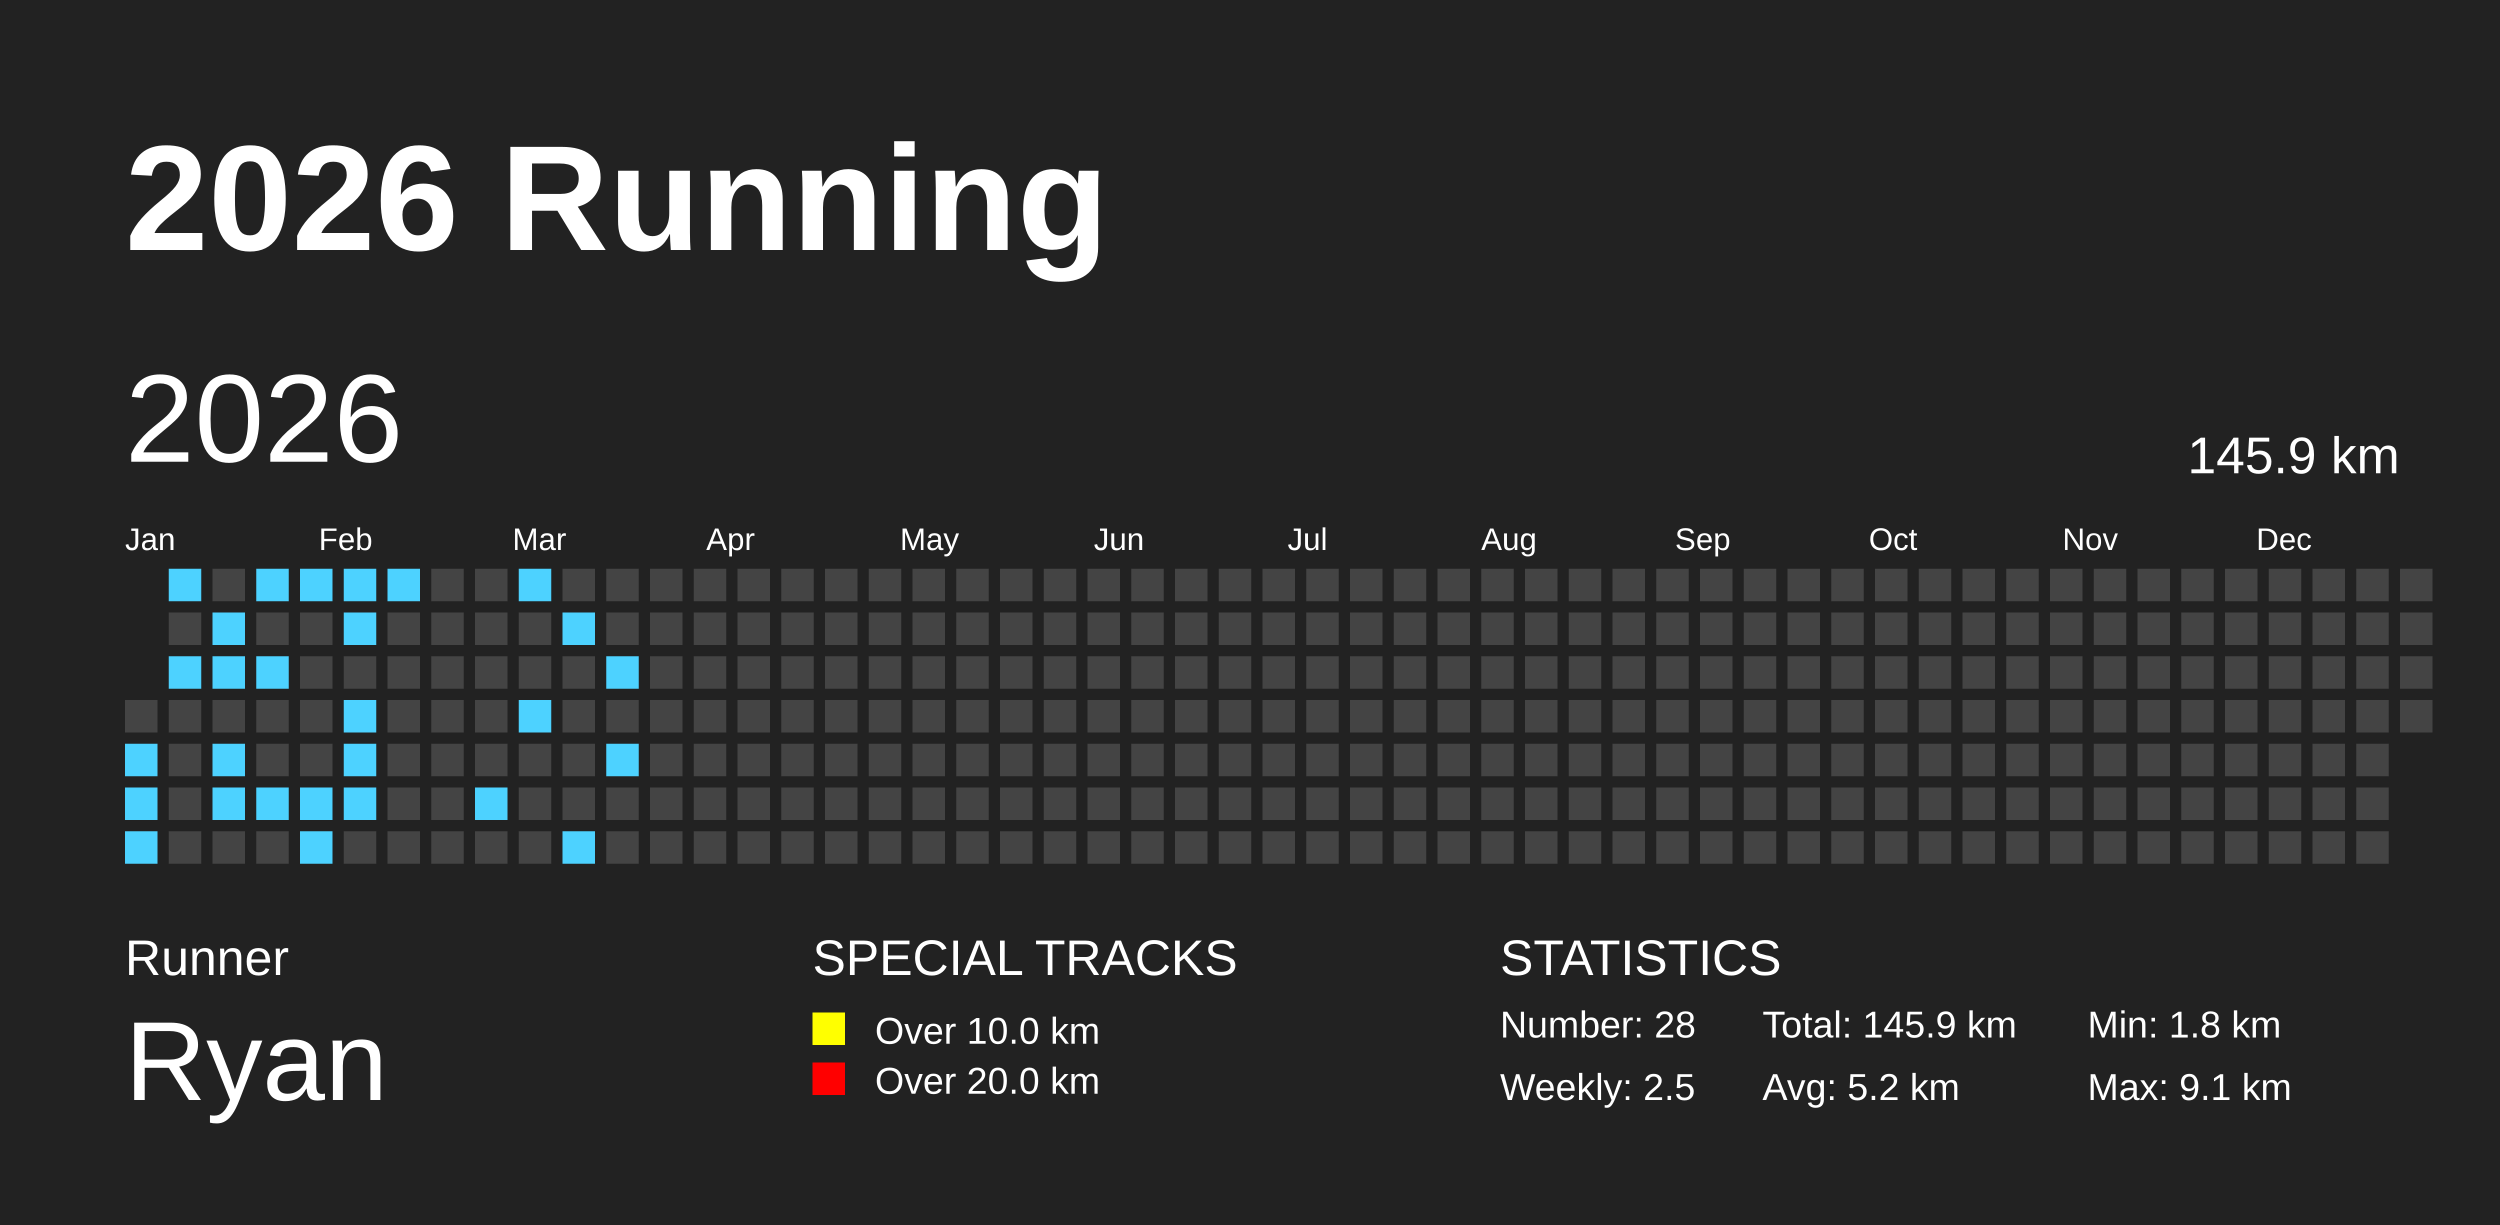
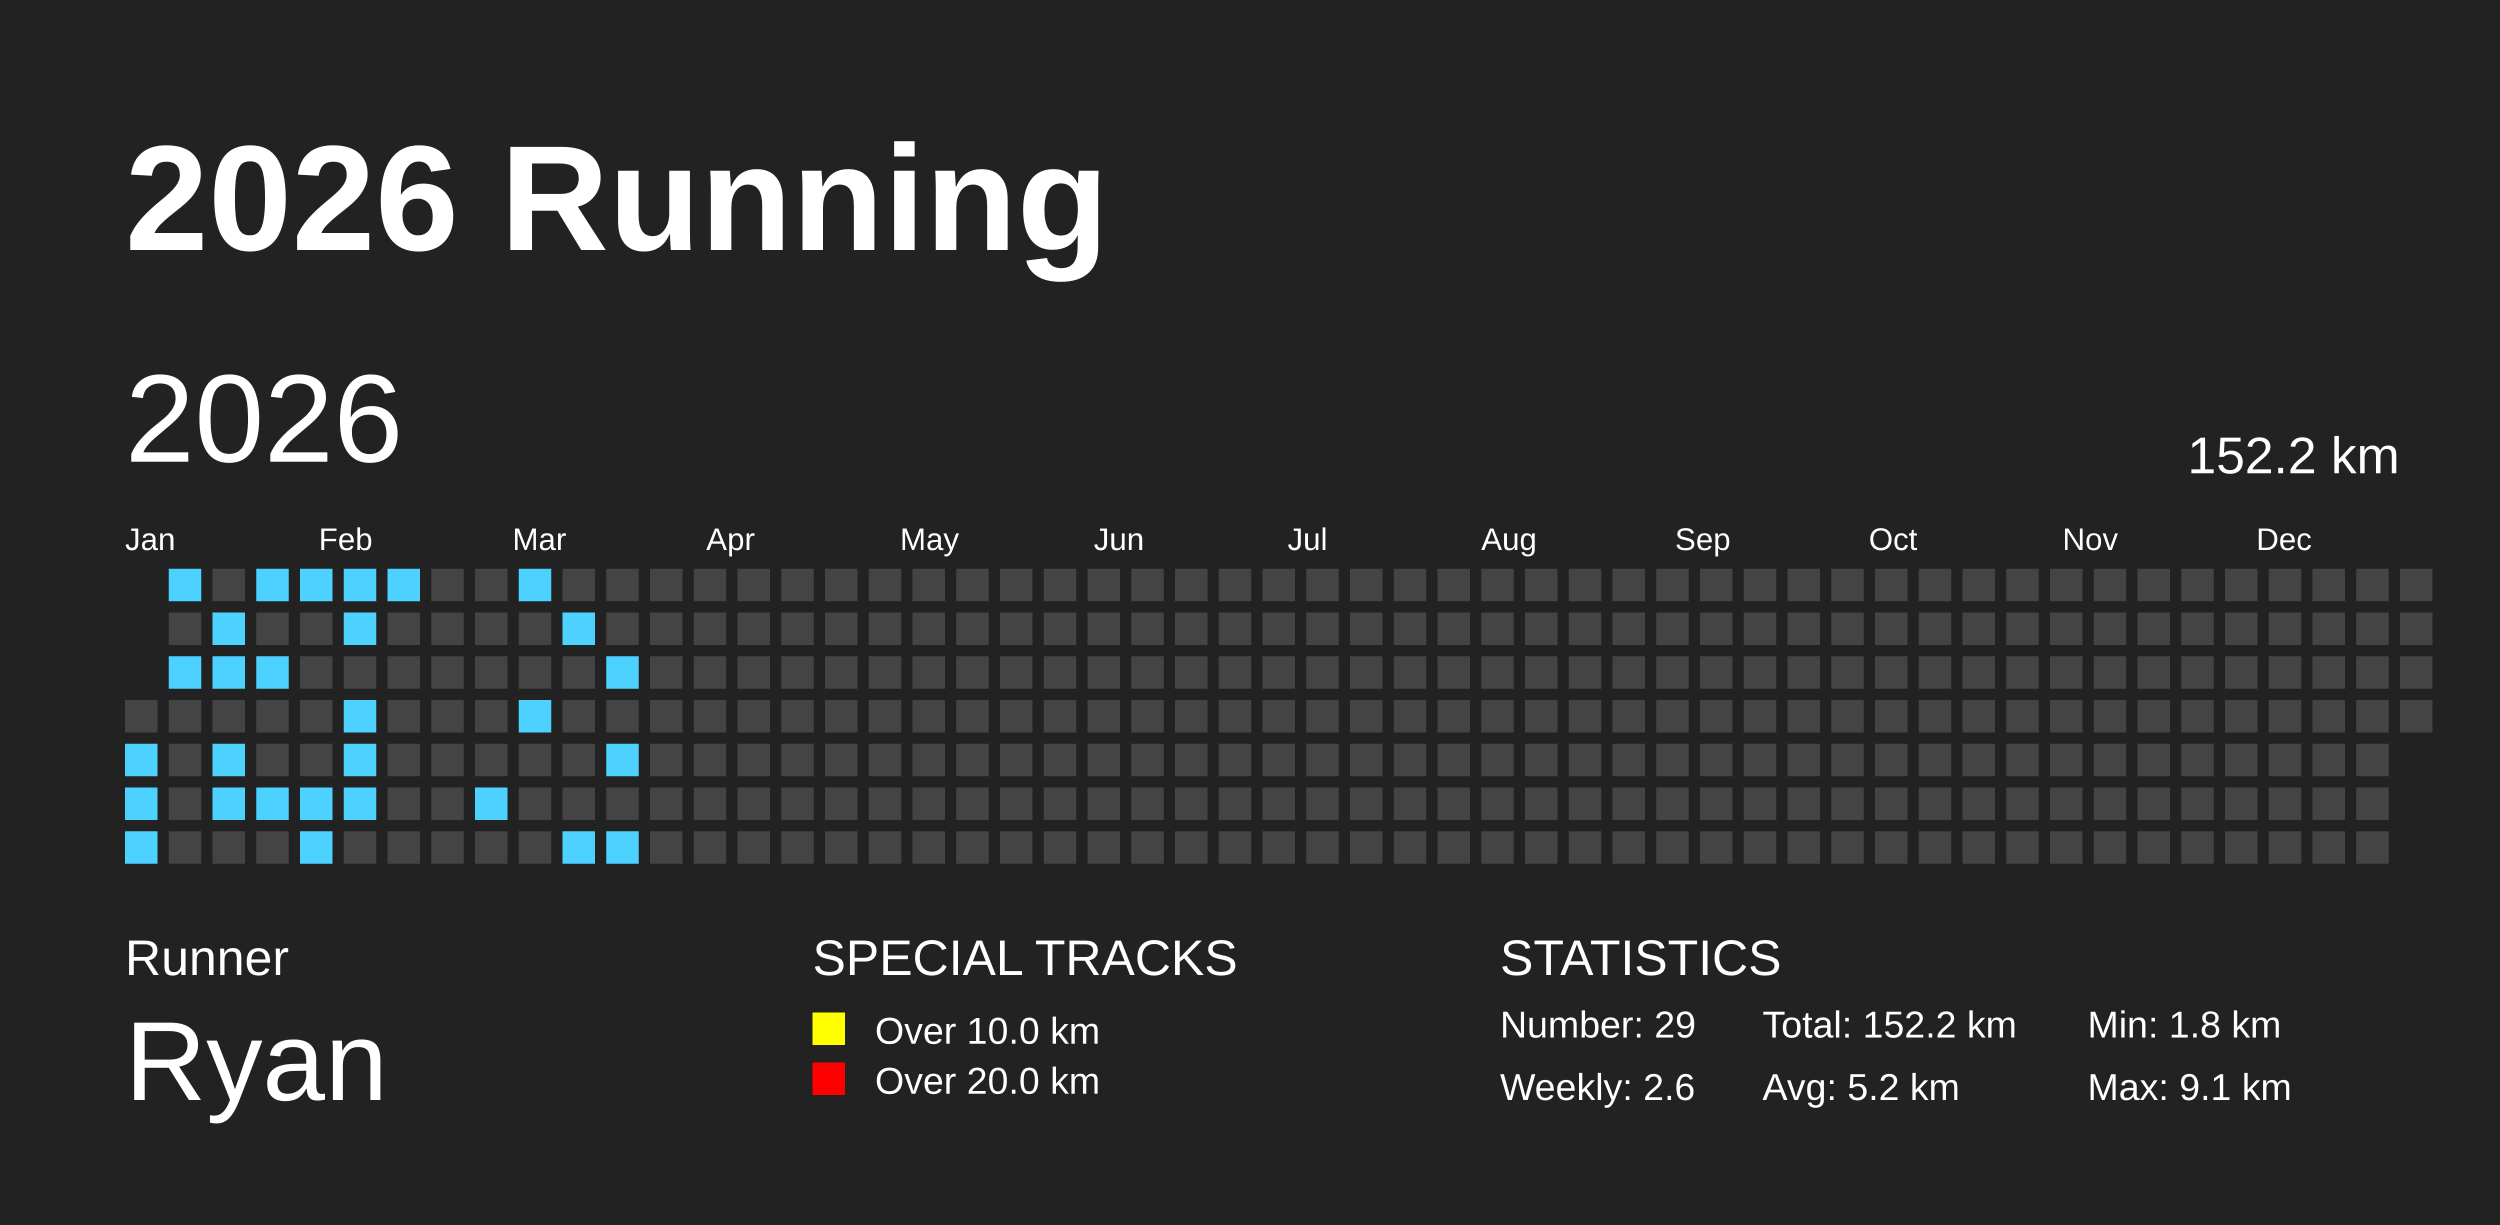
<svg xmlns="http://www.w3.org/2000/svg" baseProfile="full" height="98mm" version="1.1" viewBox="0,0,200,98" width="200mm">
  <defs />
  <rect fill="#222222" height="98" width="200" x="0" y="0" />
  <text fill="#FFFFFF" style="font-size:12px; font-family:Arial; font-weight:bold;" x="10" y="20">2026 Running</text>
  <text fill="#FFFFFF" style="font-size:4px; font-family:Arial" x="10" y="78">Runner</text>
  <text fill="#FFFFFF" style="font-size:9px; font-family:Arial" x="10" y="88">Ryan</text>
  <text fill="#FFFFFF" style="font-size:4px; font-family:Arial" x="65" y="78">SPECIAL TRACKS</text>
  <rect fill="yellow" height="2.6" width="2.6" x="65" y="81" />
  <text fill="#FFFFFF" style="font-size:3px; font-family:Arial" x="70" y="83.5">Over 10.0 km</text>
  <rect fill="red" height="2.6" width="2.6" x="65" y="85" />
  <text fill="#FFFFFF" style="font-size:3px; font-family:Arial" x="70" y="87.5">Over 20.0 km</text>
  <text fill="#FFFFFF" style="font-size:4px; font-family:Arial" x="120" y="78">STATISTICS</text>
-   <text fill="#FFFFFF" style="font-size:3px; font-family:Arial" x="120" y="83">Number: 28</text>
-   <text fill="#FFFFFF" style="font-size:3px; font-family:Arial" x="120" y="88">Weekly: 2.5</text>
-   <text fill="#FFFFFF" style="font-size:3px; font-family:Arial" x="141" y="83">Total: 145.9 km</text>
+   <text fill="#FFFFFF" style="font-size:3px; font-family:Arial" x="120" y="83">Number: 29</text>
+   <text fill="#FFFFFF" style="font-size:3px; font-family:Arial" x="120" y="88">Weekly: 2.6</text>
+   <text fill="#FFFFFF" style="font-size:3px; font-family:Arial" x="141" y="83">Total: 152.2 km</text>
  <text fill="#FFFFFF" style="font-size:3px; font-family:Arial" x="141" y="88">Avg: 5.2 km</text>
  <text fill="#FFFFFF" style="font-size:3px; font-family:Arial" x="167" y="83">Min: 1.8 km</text>
  <text fill="#FFFFFF" style="font-size:3px; font-family:Arial" x="167" y="88">Max: 9.1 km</text>
  <text dominant-baseline="hanging" fill="#FFFFFF" style="font-size:10.0px; font-family:Arial;" x="10" y="30">2026</text>
-   <text dominant-baseline="hanging" fill="#FFFFFF" style="font-size:4.125px; font-family:Arial;" x="175" y="35">145.9 km</text>
+   <text dominant-baseline="hanging" fill="#FFFFFF" style="font-size:4.125px; font-family:Arial;" x="175" y="35">152.2 km</text>
  <text fill="#FFFFFF" style="font-size:2.5px; font-family:Arial" x="10.0" y="44">Jan</text>
  <text fill="#FFFFFF" style="font-size:2.5px; font-family:Arial" x="25.5" y="44">Feb</text>
  <text fill="#FFFFFF" style="font-size:2.5px; font-family:Arial" x="41.0" y="44">Mar</text>
  <text fill="#FFFFFF" style="font-size:2.5px; font-family:Arial" x="56.5" y="44">Apr</text>
  <text fill="#FFFFFF" style="font-size:2.5px; font-family:Arial" x="72.0" y="44">May</text>
  <text fill="#FFFFFF" style="font-size:2.5px; font-family:Arial" x="87.5" y="44">Jun</text>
  <text fill="#FFFFFF" style="font-size:2.5px; font-family:Arial" x="103.0" y="44">Jul</text>
  <text fill="#FFFFFF" style="font-size:2.5px; font-family:Arial" x="118.5" y="44">Aug</text>
  <text fill="#FFFFFF" style="font-size:2.5px; font-family:Arial" x="134.0" y="44">Sep</text>
  <text fill="#FFFFFF" style="font-size:2.5px; font-family:Arial" x="149.5" y="44">Oct</text>
  <text fill="#FFFFFF" style="font-size:2.5px; font-family:Arial" x="165.0" y="44">Nov</text>
  <text fill="#FFFFFF" style="font-size:2.5px; font-family:Arial" x="180.5" y="44">Dec</text>
  <rect fill="#444444" height="2.6" width="2.6" x="10.0" y="56.0" />
  <rect fill="#4DD2FF" height="2.6" width="2.6" x="10.0" y="59.5" />
  <rect fill="#4DD2FF" height="2.6" width="2.6" x="10.0" y="63.0" />
  <rect fill="#4DD2FF" height="2.6" width="2.6" x="10.0" y="66.5" />
  <rect fill="#4DD2FF" height="2.6" width="2.6" x="13.5" y="45.5" />
  <rect fill="#444444" height="2.6" width="2.6" x="13.5" y="49.0" />
  <rect fill="#4DD2FF" height="2.6" width="2.6" x="13.5" y="52.5" />
  <rect fill="#444444" height="2.6" width="2.6" x="13.5" y="56.0" />
  <rect fill="#444444" height="2.6" width="2.6" x="13.5" y="59.5" />
  <rect fill="#444444" height="2.6" width="2.6" x="13.5" y="63.0" />
  <rect fill="#444444" height="2.6" width="2.6" x="13.5" y="66.5" />
  <rect fill="#444444" height="2.6" width="2.6" x="17.0" y="45.5" />
  <rect fill="#4DD2FF" height="2.6" width="2.6" x="17.0" y="49.0" />
  <rect fill="#4DD2FF" height="2.6" width="2.6" x="17.0" y="52.5" />
  <rect fill="#444444" height="2.6" width="2.6" x="17.0" y="56.0" />
  <rect fill="#4DD2FF" height="2.6" width="2.6" x="17.0" y="59.5" />
  <rect fill="#4DD2FF" height="2.6" width="2.6" x="17.0" y="63.0" />
  <rect fill="#444444" height="2.6" width="2.6" x="17.0" y="66.5" />
  <rect fill="#4DD2FF" height="2.6" width="2.6" x="20.5" y="45.5" />
  <rect fill="#444444" height="2.6" width="2.6" x="20.5" y="49.0" />
  <rect fill="#4DD2FF" height="2.6" width="2.6" x="20.5" y="52.5" />
  <rect fill="#444444" height="2.6" width="2.6" x="20.5" y="56.0" />
  <rect fill="#444444" height="2.6" width="2.6" x="20.5" y="59.5" />
  <rect fill="#4DD2FF" height="2.6" width="2.6" x="20.5" y="63.0" />
  <rect fill="#444444" height="2.6" width="2.6" x="20.5" y="66.5" />
  <rect fill="#4DD2FF" height="2.6" width="2.6" x="24.0" y="45.5" />
  <rect fill="#444444" height="2.6" width="2.6" x="24.0" y="49.0" />
  <rect fill="#444444" height="2.6" width="2.6" x="24.0" y="52.5" />
  <rect fill="#444444" height="2.6" width="2.6" x="24.0" y="56.0" />
  <rect fill="#444444" height="2.6" width="2.6" x="24.0" y="59.5" />
  <rect fill="#4DD2FF" height="2.6" width="2.6" x="24.0" y="63.0" />
  <rect fill="#4DD2FF" height="2.6" width="2.6" x="24.0" y="66.5" />
  <rect fill="#4DD2FF" height="2.6" width="2.6" x="27.5" y="45.5" />
  <rect fill="#4DD2FF" height="2.6" width="2.6" x="27.5" y="49.0" />
  <rect fill="#444444" height="2.6" width="2.6" x="27.5" y="52.5" />
  <rect fill="#4DD2FF" height="2.6" width="2.6" x="27.5" y="56.0" />
  <rect fill="#4DD2FF" height="2.6" width="2.6" x="27.5" y="59.5" />
  <rect fill="#4DD2FF" height="2.6" width="2.6" x="27.5" y="63.0" />
  <rect fill="#444444" height="2.6" width="2.6" x="27.5" y="66.5" />
  <rect fill="#4DD2FF" height="2.6" width="2.6" x="31.0" y="45.5" />
  <rect fill="#444444" height="2.6" width="2.6" x="31.0" y="49.0" />
  <rect fill="#444444" height="2.6" width="2.6" x="31.0" y="52.5" />
  <rect fill="#444444" height="2.6" width="2.6" x="31.0" y="56.0" />
  <rect fill="#444444" height="2.6" width="2.6" x="31.0" y="59.5" />
  <rect fill="#444444" height="2.6" width="2.6" x="31.0" y="63.0" />
  <rect fill="#444444" height="2.6" width="2.6" x="31.0" y="66.5" />
  <rect fill="#444444" height="2.6" width="2.6" x="34.5" y="45.5" />
  <rect fill="#444444" height="2.6" width="2.6" x="34.5" y="49.0" />
  <rect fill="#444444" height="2.6" width="2.6" x="34.5" y="52.5" />
  <rect fill="#444444" height="2.6" width="2.6" x="34.5" y="56.0" />
  <rect fill="#444444" height="2.6" width="2.6" x="34.5" y="59.5" />
  <rect fill="#444444" height="2.6" width="2.6" x="34.5" y="63.0" />
  <rect fill="#444444" height="2.6" width="2.6" x="34.5" y="66.5" />
  <rect fill="#444444" height="2.6" width="2.6" x="38.0" y="45.5" />
  <rect fill="#444444" height="2.6" width="2.6" x="38.0" y="49.0" />
  <rect fill="#444444" height="2.6" width="2.6" x="38.0" y="52.5" />
  <rect fill="#444444" height="2.6" width="2.6" x="38.0" y="56.0" />
  <rect fill="#444444" height="2.6" width="2.6" x="38.0" y="59.5" />
  <rect fill="#4DD2FF" height="2.6" width="2.6" x="38.0" y="63.0" />
  <rect fill="#444444" height="2.6" width="2.6" x="38.0" y="66.5" />
  <rect fill="#4DD2FF" height="2.6" width="2.6" x="41.5" y="45.5" />
  <rect fill="#444444" height="2.6" width="2.6" x="41.5" y="49.0" />
  <rect fill="#444444" height="2.6" width="2.6" x="41.5" y="52.5" />
  <rect fill="#4DD2FF" height="2.6" width="2.6" x="41.5" y="56.0" />
  <rect fill="#444444" height="2.6" width="2.6" x="41.5" y="59.5" />
  <rect fill="#444444" height="2.6" width="2.6" x="41.5" y="63.0" />
  <rect fill="#444444" height="2.6" width="2.6" x="41.5" y="66.5" />
  <rect fill="#444444" height="2.6" width="2.6" x="45.0" y="45.5" />
  <rect fill="#4DD2FF" height="2.6" width="2.6" x="45.0" y="49.0" />
  <rect fill="#444444" height="2.6" width="2.6" x="45.0" y="52.5" />
  <rect fill="#444444" height="2.6" width="2.6" x="45.0" y="56.0" />
  <rect fill="#444444" height="2.6" width="2.6" x="45.0" y="59.5" />
  <rect fill="#444444" height="2.6" width="2.6" x="45.0" y="63.0" />
  <rect fill="#4DD2FF" height="2.6" width="2.6" x="45.0" y="66.5" />
  <rect fill="#444444" height="2.6" width="2.6" x="48.5" y="45.5" />
  <rect fill="#444444" height="2.6" width="2.6" x="48.5" y="49.0" />
  <rect fill="#4DD2FF" height="2.6" width="2.6" x="48.5" y="52.5" />
  <rect fill="#444444" height="2.6" width="2.6" x="48.5" y="56.0" />
  <rect fill="#4DD2FF" height="2.6" width="2.6" x="48.5" y="59.5" />
  <rect fill="#444444" height="2.6" width="2.6" x="48.5" y="63.0" />
-   <rect fill="#444444" height="2.6" width="2.6" x="48.5" y="66.5" />
+   <rect fill="#4DD2FF" height="2.6" width="2.6" x="48.5" y="66.5" />
  <rect fill="#444444" height="2.6" width="2.6" x="52.0" y="45.5" />
  <rect fill="#444444" height="2.6" width="2.6" x="52.0" y="49.0" />
  <rect fill="#444444" height="2.6" width="2.6" x="52.0" y="52.5" />
  <rect fill="#444444" height="2.6" width="2.6" x="52.0" y="56.0" />
  <rect fill="#444444" height="2.6" width="2.6" x="52.0" y="59.5" />
  <rect fill="#444444" height="2.6" width="2.6" x="52.0" y="63.0" />
  <rect fill="#444444" height="2.6" width="2.6" x="52.0" y="66.5" />
  <rect fill="#444444" height="2.6" width="2.6" x="55.5" y="45.5" />
  <rect fill="#444444" height="2.6" width="2.6" x="55.5" y="49.0" />
  <rect fill="#444444" height="2.6" width="2.6" x="55.5" y="52.5" />
  <rect fill="#444444" height="2.6" width="2.6" x="55.5" y="56.0" />
  <rect fill="#444444" height="2.6" width="2.6" x="55.5" y="59.5" />
  <rect fill="#444444" height="2.6" width="2.6" x="55.5" y="63.0" />
  <rect fill="#444444" height="2.6" width="2.6" x="55.5" y="66.5" />
  <rect fill="#444444" height="2.6" width="2.6" x="59.0" y="45.5" />
  <rect fill="#444444" height="2.6" width="2.6" x="59.0" y="49.0" />
  <rect fill="#444444" height="2.6" width="2.6" x="59.0" y="52.5" />
  <rect fill="#444444" height="2.6" width="2.6" x="59.0" y="56.0" />
  <rect fill="#444444" height="2.6" width="2.6" x="59.0" y="59.5" />
  <rect fill="#444444" height="2.6" width="2.6" x="59.0" y="63.0" />
  <rect fill="#444444" height="2.6" width="2.6" x="59.0" y="66.5" />
  <rect fill="#444444" height="2.6" width="2.6" x="62.5" y="45.5" />
  <rect fill="#444444" height="2.6" width="2.6" x="62.5" y="49.0" />
  <rect fill="#444444" height="2.6" width="2.6" x="62.5" y="52.5" />
  <rect fill="#444444" height="2.6" width="2.6" x="62.5" y="56.0" />
  <rect fill="#444444" height="2.6" width="2.6" x="62.5" y="59.5" />
  <rect fill="#444444" height="2.6" width="2.6" x="62.5" y="63.0" />
  <rect fill="#444444" height="2.6" width="2.6" x="62.5" y="66.5" />
  <rect fill="#444444" height="2.6" width="2.6" x="66.0" y="45.5" />
  <rect fill="#444444" height="2.6" width="2.6" x="66.0" y="49.0" />
  <rect fill="#444444" height="2.6" width="2.6" x="66.0" y="52.5" />
  <rect fill="#444444" height="2.6" width="2.6" x="66.0" y="56.0" />
  <rect fill="#444444" height="2.6" width="2.6" x="66.0" y="59.5" />
  <rect fill="#444444" height="2.6" width="2.6" x="66.0" y="63.0" />
  <rect fill="#444444" height="2.6" width="2.6" x="66.0" y="66.5" />
  <rect fill="#444444" height="2.6" width="2.6" x="69.5" y="45.5" />
  <rect fill="#444444" height="2.6" width="2.6" x="69.5" y="49.0" />
  <rect fill="#444444" height="2.6" width="2.6" x="69.5" y="52.5" />
  <rect fill="#444444" height="2.6" width="2.6" x="69.5" y="56.0" />
  <rect fill="#444444" height="2.6" width="2.6" x="69.5" y="59.5" />
  <rect fill="#444444" height="2.6" width="2.6" x="69.5" y="63.0" />
  <rect fill="#444444" height="2.6" width="2.6" x="69.5" y="66.5" />
  <rect fill="#444444" height="2.6" width="2.6" x="73.0" y="45.5" />
  <rect fill="#444444" height="2.6" width="2.6" x="73.0" y="49.0" />
  <rect fill="#444444" height="2.6" width="2.6" x="73.0" y="52.5" />
  <rect fill="#444444" height="2.6" width="2.6" x="73.0" y="56.0" />
  <rect fill="#444444" height="2.6" width="2.6" x="73.0" y="59.5" />
  <rect fill="#444444" height="2.6" width="2.6" x="73.0" y="63.0" />
  <rect fill="#444444" height="2.6" width="2.6" x="73.0" y="66.5" />
  <rect fill="#444444" height="2.6" width="2.6" x="76.5" y="45.5" />
  <rect fill="#444444" height="2.6" width="2.6" x="76.5" y="49.0" />
  <rect fill="#444444" height="2.6" width="2.6" x="76.5" y="52.5" />
  <rect fill="#444444" height="2.6" width="2.6" x="76.5" y="56.0" />
  <rect fill="#444444" height="2.6" width="2.6" x="76.5" y="59.5" />
  <rect fill="#444444" height="2.6" width="2.6" x="76.5" y="63.0" />
  <rect fill="#444444" height="2.6" width="2.6" x="76.5" y="66.5" />
  <rect fill="#444444" height="2.6" width="2.6" x="80.0" y="45.5" />
  <rect fill="#444444" height="2.6" width="2.6" x="80.0" y="49.0" />
  <rect fill="#444444" height="2.6" width="2.6" x="80.0" y="52.5" />
  <rect fill="#444444" height="2.6" width="2.6" x="80.0" y="56.0" />
  <rect fill="#444444" height="2.6" width="2.6" x="80.0" y="59.5" />
  <rect fill="#444444" height="2.6" width="2.6" x="80.0" y="63.0" />
  <rect fill="#444444" height="2.6" width="2.6" x="80.0" y="66.5" />
  <rect fill="#444444" height="2.6" width="2.6" x="83.5" y="45.5" />
  <rect fill="#444444" height="2.6" width="2.6" x="83.5" y="49.0" />
  <rect fill="#444444" height="2.6" width="2.6" x="83.5" y="52.5" />
  <rect fill="#444444" height="2.6" width="2.6" x="83.5" y="56.0" />
  <rect fill="#444444" height="2.6" width="2.6" x="83.5" y="59.5" />
  <rect fill="#444444" height="2.6" width="2.6" x="83.5" y="63.0" />
  <rect fill="#444444" height="2.6" width="2.6" x="83.5" y="66.5" />
  <rect fill="#444444" height="2.6" width="2.6" x="87.0" y="45.5" />
  <rect fill="#444444" height="2.6" width="2.6" x="87.0" y="49.0" />
  <rect fill="#444444" height="2.6" width="2.6" x="87.0" y="52.5" />
  <rect fill="#444444" height="2.6" width="2.6" x="87.0" y="56.0" />
  <rect fill="#444444" height="2.6" width="2.6" x="87.0" y="59.5" />
  <rect fill="#444444" height="2.6" width="2.6" x="87.0" y="63.0" />
  <rect fill="#444444" height="2.6" width="2.6" x="87.0" y="66.5" />
  <rect fill="#444444" height="2.6" width="2.6" x="90.5" y="45.5" />
  <rect fill="#444444" height="2.6" width="2.6" x="90.5" y="49.0" />
  <rect fill="#444444" height="2.6" width="2.6" x="90.5" y="52.5" />
  <rect fill="#444444" height="2.6" width="2.6" x="90.5" y="56.0" />
  <rect fill="#444444" height="2.6" width="2.6" x="90.5" y="59.5" />
  <rect fill="#444444" height="2.6" width="2.6" x="90.5" y="63.0" />
  <rect fill="#444444" height="2.6" width="2.6" x="90.5" y="66.5" />
  <rect fill="#444444" height="2.6" width="2.6" x="94.0" y="45.5" />
  <rect fill="#444444" height="2.6" width="2.6" x="94.0" y="49.0" />
  <rect fill="#444444" height="2.6" width="2.6" x="94.0" y="52.5" />
  <rect fill="#444444" height="2.6" width="2.6" x="94.0" y="56.0" />
  <rect fill="#444444" height="2.6" width="2.6" x="94.0" y="59.5" />
  <rect fill="#444444" height="2.6" width="2.6" x="94.0" y="63.0" />
  <rect fill="#444444" height="2.6" width="2.6" x="94.0" y="66.5" />
  <rect fill="#444444" height="2.6" width="2.6" x="97.5" y="45.5" />
  <rect fill="#444444" height="2.6" width="2.6" x="97.5" y="49.0" />
  <rect fill="#444444" height="2.6" width="2.6" x="97.5" y="52.5" />
  <rect fill="#444444" height="2.6" width="2.6" x="97.5" y="56.0" />
  <rect fill="#444444" height="2.6" width="2.6" x="97.5" y="59.5" />
  <rect fill="#444444" height="2.6" width="2.6" x="97.5" y="63.0" />
  <rect fill="#444444" height="2.6" width="2.6" x="97.5" y="66.5" />
  <rect fill="#444444" height="2.6" width="2.6" x="101.0" y="45.5" />
  <rect fill="#444444" height="2.6" width="2.6" x="101.0" y="49.0" />
  <rect fill="#444444" height="2.6" width="2.6" x="101.0" y="52.5" />
  <rect fill="#444444" height="2.6" width="2.6" x="101.0" y="56.0" />
  <rect fill="#444444" height="2.6" width="2.6" x="101.0" y="59.5" />
  <rect fill="#444444" height="2.6" width="2.6" x="101.0" y="63.0" />
  <rect fill="#444444" height="2.6" width="2.6" x="101.0" y="66.5" />
  <rect fill="#444444" height="2.6" width="2.6" x="104.5" y="45.5" />
  <rect fill="#444444" height="2.6" width="2.6" x="104.5" y="49.0" />
  <rect fill="#444444" height="2.6" width="2.6" x="104.5" y="52.5" />
  <rect fill="#444444" height="2.6" width="2.6" x="104.5" y="56.0" />
  <rect fill="#444444" height="2.6" width="2.6" x="104.5" y="59.5" />
  <rect fill="#444444" height="2.6" width="2.6" x="104.5" y="63.0" />
  <rect fill="#444444" height="2.6" width="2.6" x="104.5" y="66.5" />
  <rect fill="#444444" height="2.6" width="2.6" x="108.0" y="45.5" />
  <rect fill="#444444" height="2.6" width="2.6" x="108.0" y="49.0" />
  <rect fill="#444444" height="2.6" width="2.6" x="108.0" y="52.5" />
  <rect fill="#444444" height="2.6" width="2.6" x="108.0" y="56.0" />
  <rect fill="#444444" height="2.6" width="2.6" x="108.0" y="59.5" />
  <rect fill="#444444" height="2.6" width="2.6" x="108.0" y="63.0" />
  <rect fill="#444444" height="2.6" width="2.6" x="108.0" y="66.5" />
  <rect fill="#444444" height="2.6" width="2.6" x="111.5" y="45.5" />
  <rect fill="#444444" height="2.6" width="2.6" x="111.5" y="49.0" />
  <rect fill="#444444" height="2.6" width="2.6" x="111.5" y="52.5" />
  <rect fill="#444444" height="2.6" width="2.6" x="111.5" y="56.0" />
  <rect fill="#444444" height="2.6" width="2.6" x="111.5" y="59.5" />
  <rect fill="#444444" height="2.6" width="2.6" x="111.5" y="63.0" />
  <rect fill="#444444" height="2.6" width="2.6" x="111.5" y="66.5" />
  <rect fill="#444444" height="2.6" width="2.6" x="115.0" y="45.5" />
  <rect fill="#444444" height="2.6" width="2.6" x="115.0" y="49.0" />
  <rect fill="#444444" height="2.6" width="2.6" x="115.0" y="52.5" />
  <rect fill="#444444" height="2.6" width="2.6" x="115.0" y="56.0" />
  <rect fill="#444444" height="2.6" width="2.6" x="115.0" y="59.5" />
  <rect fill="#444444" height="2.6" width="2.6" x="115.0" y="63.0" />
  <rect fill="#444444" height="2.6" width="2.6" x="115.0" y="66.5" />
  <rect fill="#444444" height="2.6" width="2.6" x="118.5" y="45.5" />
  <rect fill="#444444" height="2.6" width="2.6" x="118.5" y="49.0" />
  <rect fill="#444444" height="2.6" width="2.6" x="118.5" y="52.5" />
  <rect fill="#444444" height="2.6" width="2.6" x="118.5" y="56.0" />
  <rect fill="#444444" height="2.6" width="2.6" x="118.5" y="59.5" />
  <rect fill="#444444" height="2.6" width="2.6" x="118.5" y="63.0" />
  <rect fill="#444444" height="2.6" width="2.6" x="118.5" y="66.5" />
  <rect fill="#444444" height="2.6" width="2.6" x="122.0" y="45.5" />
  <rect fill="#444444" height="2.6" width="2.6" x="122.0" y="49.0" />
  <rect fill="#444444" height="2.6" width="2.6" x="122.0" y="52.5" />
  <rect fill="#444444" height="2.6" width="2.6" x="122.0" y="56.0" />
  <rect fill="#444444" height="2.6" width="2.6" x="122.0" y="59.5" />
  <rect fill="#444444" height="2.6" width="2.6" x="122.0" y="63.0" />
  <rect fill="#444444" height="2.6" width="2.6" x="122.0" y="66.5" />
  <rect fill="#444444" height="2.6" width="2.6" x="125.5" y="45.5" />
  <rect fill="#444444" height="2.6" width="2.6" x="125.5" y="49.0" />
  <rect fill="#444444" height="2.6" width="2.6" x="125.5" y="52.5" />
  <rect fill="#444444" height="2.6" width="2.6" x="125.5" y="56.0" />
  <rect fill="#444444" height="2.6" width="2.6" x="125.5" y="59.5" />
  <rect fill="#444444" height="2.6" width="2.6" x="125.5" y="63.0" />
  <rect fill="#444444" height="2.6" width="2.6" x="125.5" y="66.5" />
  <rect fill="#444444" height="2.6" width="2.6" x="129.0" y="45.5" />
  <rect fill="#444444" height="2.6" width="2.6" x="129.0" y="49.0" />
  <rect fill="#444444" height="2.6" width="2.6" x="129.0" y="52.5" />
  <rect fill="#444444" height="2.6" width="2.6" x="129.0" y="56.0" />
  <rect fill="#444444" height="2.6" width="2.6" x="129.0" y="59.5" />
  <rect fill="#444444" height="2.6" width="2.6" x="129.0" y="63.0" />
  <rect fill="#444444" height="2.6" width="2.6" x="129.0" y="66.5" />
  <rect fill="#444444" height="2.6" width="2.6" x="132.5" y="45.5" />
  <rect fill="#444444" height="2.6" width="2.6" x="132.5" y="49.0" />
  <rect fill="#444444" height="2.6" width="2.6" x="132.5" y="52.5" />
  <rect fill="#444444" height="2.6" width="2.6" x="132.5" y="56.0" />
  <rect fill="#444444" height="2.6" width="2.6" x="132.5" y="59.5" />
  <rect fill="#444444" height="2.6" width="2.6" x="132.5" y="63.0" />
  <rect fill="#444444" height="2.6" width="2.6" x="132.5" y="66.5" />
  <rect fill="#444444" height="2.6" width="2.6" x="136.0" y="45.5" />
  <rect fill="#444444" height="2.6" width="2.6" x="136.0" y="49.0" />
  <rect fill="#444444" height="2.6" width="2.6" x="136.0" y="52.5" />
  <rect fill="#444444" height="2.6" width="2.6" x="136.0" y="56.0" />
  <rect fill="#444444" height="2.6" width="2.6" x="136.0" y="59.5" />
  <rect fill="#444444" height="2.6" width="2.6" x="136.0" y="63.0" />
  <rect fill="#444444" height="2.6" width="2.6" x="136.0" y="66.5" />
  <rect fill="#444444" height="2.6" width="2.6" x="139.5" y="45.5" />
  <rect fill="#444444" height="2.6" width="2.6" x="139.5" y="49.0" />
  <rect fill="#444444" height="2.6" width="2.6" x="139.5" y="52.5" />
  <rect fill="#444444" height="2.6" width="2.6" x="139.5" y="56.0" />
  <rect fill="#444444" height="2.6" width="2.6" x="139.5" y="59.5" />
  <rect fill="#444444" height="2.6" width="2.6" x="139.5" y="63.0" />
  <rect fill="#444444" height="2.6" width="2.6" x="139.5" y="66.5" />
  <rect fill="#444444" height="2.6" width="2.6" x="143.0" y="45.5" />
  <rect fill="#444444" height="2.6" width="2.6" x="143.0" y="49.0" />
  <rect fill="#444444" height="2.6" width="2.6" x="143.0" y="52.5" />
  <rect fill="#444444" height="2.6" width="2.6" x="143.0" y="56.0" />
  <rect fill="#444444" height="2.6" width="2.6" x="143.0" y="59.5" />
  <rect fill="#444444" height="2.6" width="2.6" x="143.0" y="63.0" />
  <rect fill="#444444" height="2.6" width="2.6" x="143.0" y="66.5" />
  <rect fill="#444444" height="2.6" width="2.6" x="146.5" y="45.5" />
  <rect fill="#444444" height="2.6" width="2.6" x="146.5" y="49.0" />
  <rect fill="#444444" height="2.6" width="2.6" x="146.5" y="52.5" />
  <rect fill="#444444" height="2.6" width="2.6" x="146.5" y="56.0" />
  <rect fill="#444444" height="2.6" width="2.6" x="146.5" y="59.5" />
  <rect fill="#444444" height="2.6" width="2.6" x="146.5" y="63.0" />
  <rect fill="#444444" height="2.6" width="2.6" x="146.5" y="66.5" />
  <rect fill="#444444" height="2.6" width="2.6" x="150.0" y="45.5" />
  <rect fill="#444444" height="2.6" width="2.6" x="150.0" y="49.0" />
  <rect fill="#444444" height="2.6" width="2.6" x="150.0" y="52.5" />
  <rect fill="#444444" height="2.6" width="2.6" x="150.0" y="56.0" />
  <rect fill="#444444" height="2.6" width="2.6" x="150.0" y="59.5" />
  <rect fill="#444444" height="2.6" width="2.6" x="150.0" y="63.0" />
  <rect fill="#444444" height="2.6" width="2.6" x="150.0" y="66.5" />
  <rect fill="#444444" height="2.6" width="2.6" x="153.5" y="45.5" />
  <rect fill="#444444" height="2.6" width="2.6" x="153.5" y="49.0" />
  <rect fill="#444444" height="2.6" width="2.6" x="153.5" y="52.5" />
  <rect fill="#444444" height="2.6" width="2.6" x="153.5" y="56.0" />
  <rect fill="#444444" height="2.6" width="2.6" x="153.5" y="59.5" />
  <rect fill="#444444" height="2.6" width="2.6" x="153.5" y="63.0" />
  <rect fill="#444444" height="2.6" width="2.6" x="153.5" y="66.5" />
  <rect fill="#444444" height="2.6" width="2.6" x="157.0" y="45.5" />
  <rect fill="#444444" height="2.6" width="2.6" x="157.0" y="49.0" />
  <rect fill="#444444" height="2.6" width="2.6" x="157.0" y="52.5" />
  <rect fill="#444444" height="2.6" width="2.6" x="157.0" y="56.0" />
  <rect fill="#444444" height="2.6" width="2.6" x="157.0" y="59.5" />
  <rect fill="#444444" height="2.6" width="2.6" x="157.0" y="63.0" />
  <rect fill="#444444" height="2.6" width="2.6" x="157.0" y="66.5" />
  <rect fill="#444444" height="2.6" width="2.6" x="160.5" y="45.5" />
  <rect fill="#444444" height="2.6" width="2.6" x="160.5" y="49.0" />
  <rect fill="#444444" height="2.6" width="2.6" x="160.5" y="52.5" />
  <rect fill="#444444" height="2.6" width="2.6" x="160.5" y="56.0" />
  <rect fill="#444444" height="2.6" width="2.6" x="160.5" y="59.5" />
  <rect fill="#444444" height="2.6" width="2.6" x="160.5" y="63.0" />
  <rect fill="#444444" height="2.6" width="2.6" x="160.5" y="66.5" />
  <rect fill="#444444" height="2.6" width="2.6" x="164.0" y="45.5" />
  <rect fill="#444444" height="2.6" width="2.6" x="164.0" y="49.0" />
  <rect fill="#444444" height="2.6" width="2.6" x="164.0" y="52.5" />
  <rect fill="#444444" height="2.6" width="2.6" x="164.0" y="56.0" />
  <rect fill="#444444" height="2.6" width="2.6" x="164.0" y="59.5" />
  <rect fill="#444444" height="2.6" width="2.6" x="164.0" y="63.0" />
  <rect fill="#444444" height="2.6" width="2.6" x="164.0" y="66.5" />
  <rect fill="#444444" height="2.6" width="2.6" x="167.5" y="45.5" />
  <rect fill="#444444" height="2.6" width="2.6" x="167.5" y="49.0" />
  <rect fill="#444444" height="2.6" width="2.6" x="167.5" y="52.5" />
  <rect fill="#444444" height="2.6" width="2.6" x="167.5" y="56.0" />
  <rect fill="#444444" height="2.6" width="2.6" x="167.5" y="59.5" />
  <rect fill="#444444" height="2.6" width="2.6" x="167.5" y="63.0" />
  <rect fill="#444444" height="2.6" width="2.6" x="167.5" y="66.5" />
  <rect fill="#444444" height="2.6" width="2.6" x="171.0" y="45.5" />
  <rect fill="#444444" height="2.6" width="2.6" x="171.0" y="49.0" />
  <rect fill="#444444" height="2.6" width="2.6" x="171.0" y="52.5" />
  <rect fill="#444444" height="2.6" width="2.6" x="171.0" y="56.0" />
  <rect fill="#444444" height="2.6" width="2.6" x="171.0" y="59.5" />
  <rect fill="#444444" height="2.6" width="2.6" x="171.0" y="63.0" />
  <rect fill="#444444" height="2.6" width="2.6" x="171.0" y="66.5" />
  <rect fill="#444444" height="2.6" width="2.6" x="174.5" y="45.5" />
  <rect fill="#444444" height="2.6" width="2.6" x="174.5" y="49.0" />
  <rect fill="#444444" height="2.6" width="2.6" x="174.5" y="52.5" />
  <rect fill="#444444" height="2.6" width="2.6" x="174.5" y="56.0" />
  <rect fill="#444444" height="2.6" width="2.6" x="174.5" y="59.5" />
  <rect fill="#444444" height="2.6" width="2.6" x="174.5" y="63.0" />
  <rect fill="#444444" height="2.6" width="2.6" x="174.5" y="66.5" />
  <rect fill="#444444" height="2.6" width="2.6" x="178.0" y="45.5" />
  <rect fill="#444444" height="2.6" width="2.6" x="178.0" y="49.0" />
  <rect fill="#444444" height="2.6" width="2.6" x="178.0" y="52.5" />
  <rect fill="#444444" height="2.6" width="2.6" x="178.0" y="56.0" />
  <rect fill="#444444" height="2.6" width="2.6" x="178.0" y="59.5" />
  <rect fill="#444444" height="2.6" width="2.6" x="178.0" y="63.0" />
  <rect fill="#444444" height="2.6" width="2.6" x="178.0" y="66.5" />
  <rect fill="#444444" height="2.6" width="2.6" x="181.5" y="45.5" />
  <rect fill="#444444" height="2.6" width="2.6" x="181.5" y="49.0" />
  <rect fill="#444444" height="2.6" width="2.6" x="181.5" y="52.5" />
  <rect fill="#444444" height="2.6" width="2.6" x="181.5" y="56.0" />
  <rect fill="#444444" height="2.6" width="2.6" x="181.5" y="59.5" />
  <rect fill="#444444" height="2.6" width="2.6" x="181.5" y="63.0" />
  <rect fill="#444444" height="2.6" width="2.6" x="181.5" y="66.5" />
  <rect fill="#444444" height="2.6" width="2.6" x="185.0" y="45.5" />
  <rect fill="#444444" height="2.6" width="2.6" x="185.0" y="49.0" />
  <rect fill="#444444" height="2.6" width="2.6" x="185.0" y="52.5" />
  <rect fill="#444444" height="2.6" width="2.6" x="185.0" y="56.0" />
  <rect fill="#444444" height="2.6" width="2.6" x="185.0" y="59.5" />
  <rect fill="#444444" height="2.6" width="2.6" x="185.0" y="63.0" />
  <rect fill="#444444" height="2.6" width="2.6" x="185.0" y="66.5" />
  <rect fill="#444444" height="2.6" width="2.6" x="188.5" y="45.5" />
  <rect fill="#444444" height="2.6" width="2.6" x="188.5" y="49.0" />
  <rect fill="#444444" height="2.6" width="2.6" x="188.5" y="52.5" />
  <rect fill="#444444" height="2.6" width="2.6" x="188.5" y="56.0" />
  <rect fill="#444444" height="2.6" width="2.6" x="188.5" y="59.5" />
  <rect fill="#444444" height="2.6" width="2.6" x="188.5" y="63.0" />
  <rect fill="#444444" height="2.6" width="2.6" x="188.5" y="66.5" />
  <rect fill="#444444" height="2.6" width="2.6" x="192.0" y="45.5" />
  <rect fill="#444444" height="2.6" width="2.6" x="192.0" y="49.0" />
  <rect fill="#444444" height="2.6" width="2.6" x="192.0" y="52.5" />
  <rect fill="#444444" height="2.6" width="2.6" x="192.0" y="56.0" />
</svg>
